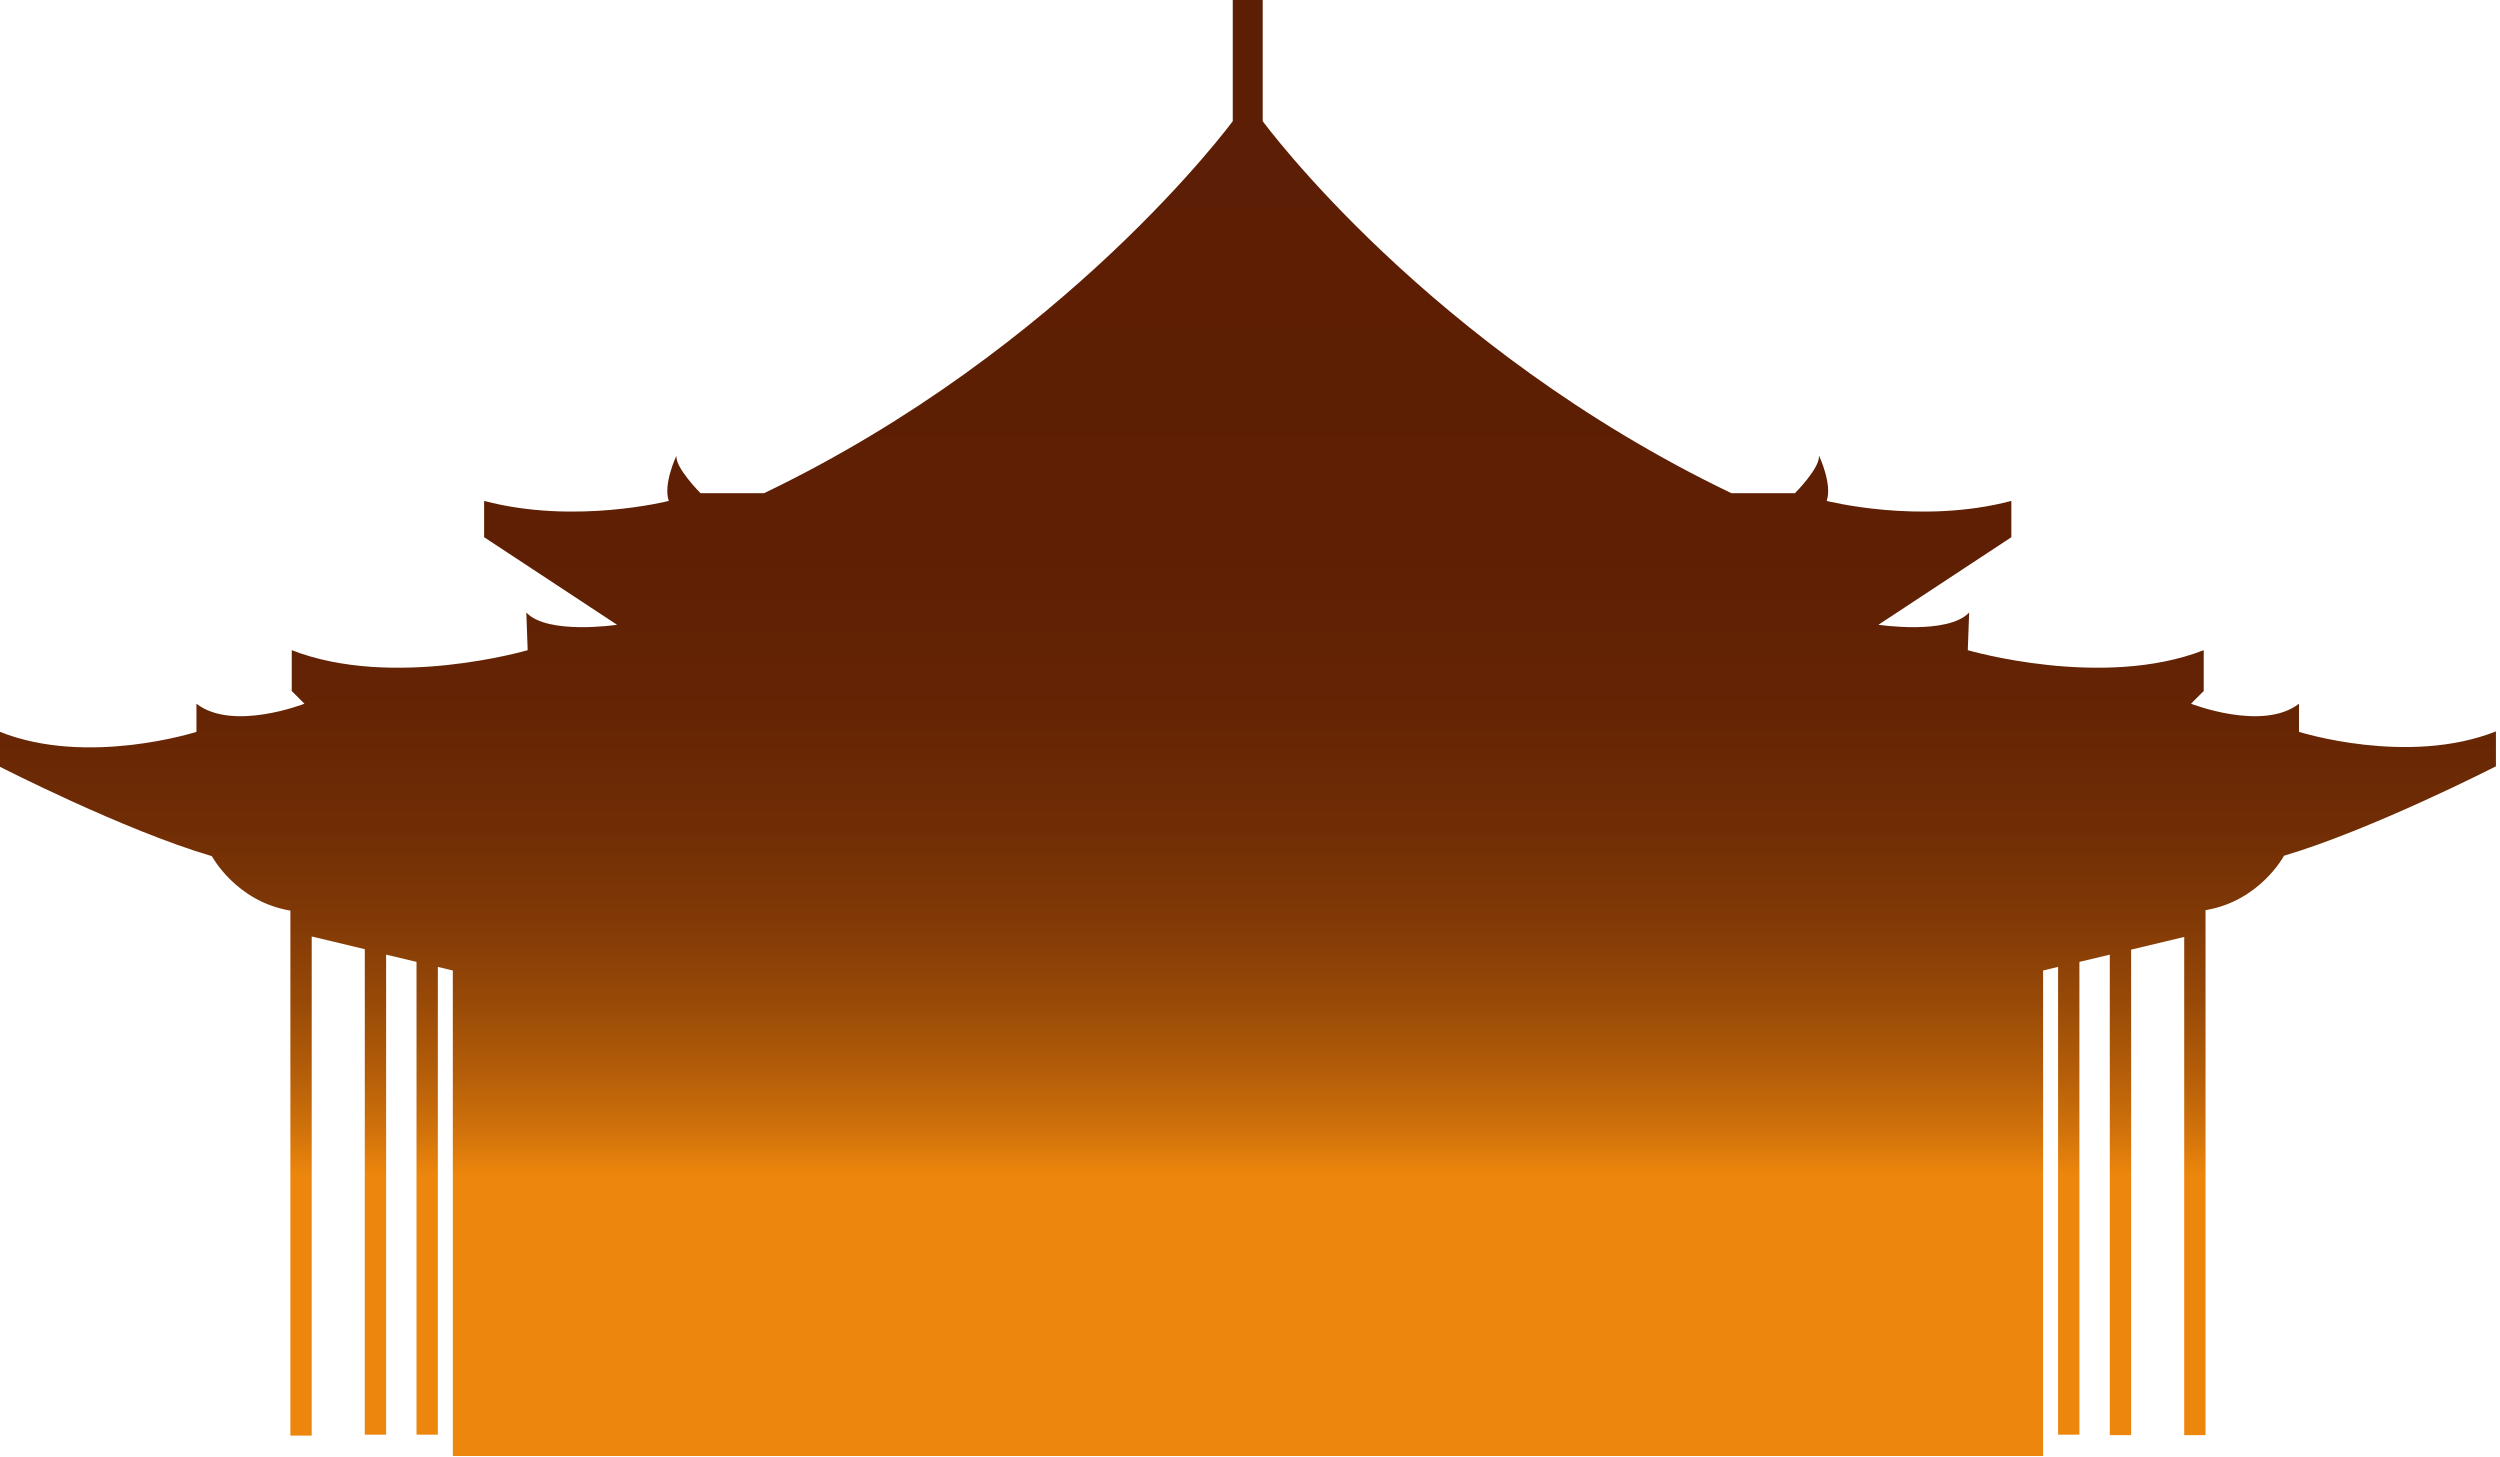
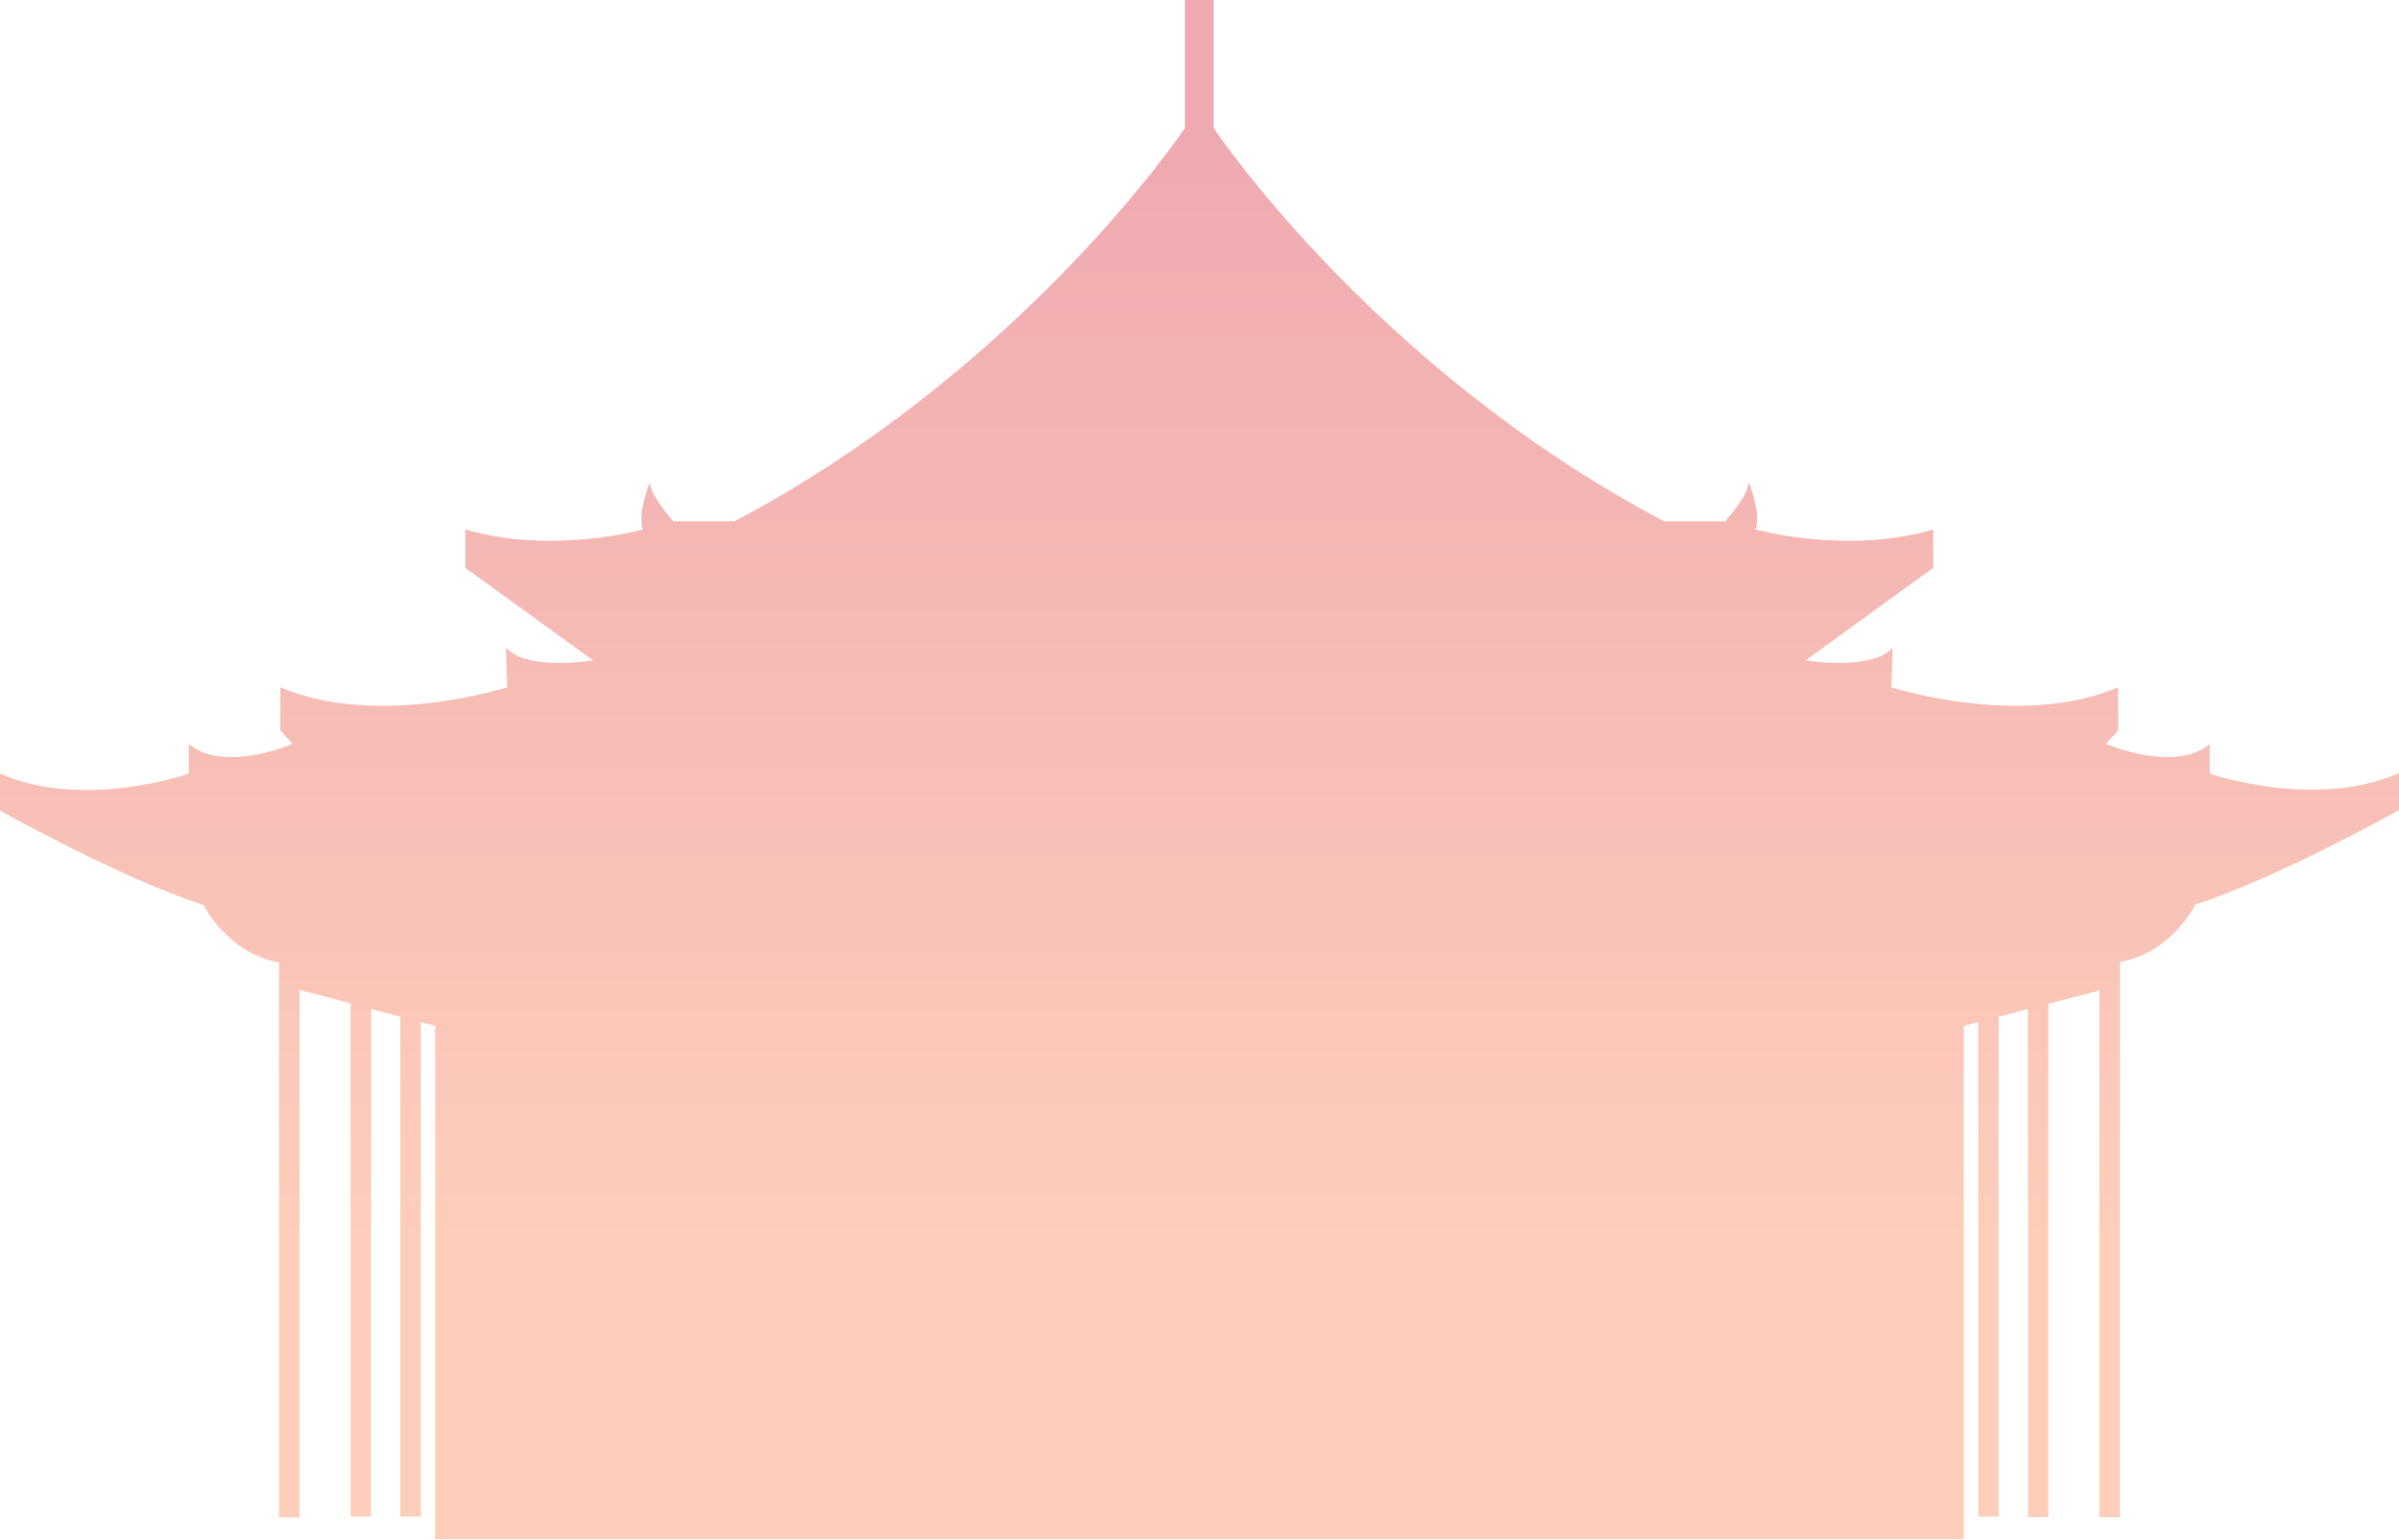
- <svg xmlns="http://www.w3.org/2000/svg" width="551" height="321" viewBox="0 0 551 321" fill="none">
-   <path d="M506.7 161.3V155.1C498.7 161.3 482.9 155.1 482.9 155.1L485.7 152.3V143.3C463.4 152 433.7 143.3 433.7 143.3L434 135C429.3 140 414 137.7 414 137.7L443.3 118.4V110.4C423.3 115.7 402.6 110.4 402.6 110.4C403.9 106.7 400.9 100.4 400.9 100.4C401.2 103.1 395.6 108.7 395.6 108.7H381.6C314.9 76.7 278.3 26.7 278.3 26.7V0H275H271.7V26.7C271.7 26.7 235 76.7 168.4 108.7H154.4C154.4 108.7 148.7 103 149.1 100.4C149.1 100.4 146.1 106.7 147.4 110.4C147.4 110.4 126.7 115.7 106.7 110.4V118.4L136 137.7C136 137.7 120.7 140 116 135L116.3 143.3C116.3 143.3 86.6 152 64.3 143.3V152.3L67.1 155.1C67.1 155.1 51.3 161.3 43.3 155.1V161.3C43.3 161.3 19.3 169 0 161.3V169C0 169 27.3 183 46.7 188.7C46.7 188.7 52 198.7 64 200.7V205.4V316.4H68.7V206.4L80.4 209.2V316.2H85.1V210.4L91.8 212V316.2H96.5V213.1L99.8 213.9V320.9H275H450.3V213.9L453.6 213.1V316.2H458.3V212L465 210.4V316.3H469.7V209.3L481.4 206.5V316.3H486.1V205.3V200.6C498.1 198.6 503.4 188.6 503.4 188.6C522.7 182.9 550.1 168.9 550.1 168.9V161.2C530.7 168.9 506.7 161.3 506.7 161.3Z" fill="url(#paint0_linear_3_1995)" />
+ <svg xmlns="http://www.w3.org/2000/svg" width="572" height="367" viewBox="0 0 572 367" fill="none">
+   <path d="M526.872 184.472V177.381C518.554 184.472 502.125 177.381 502.125 177.381L505.036 174.179V163.886C481.848 173.836 450.966 163.886 450.966 163.886L451.278 154.394C446.391 160.112 430.482 157.482 430.482 157.482L460.948 135.409V126.26C440.152 132.321 418.628 126.26 418.628 126.26C419.98 122.028 416.86 114.823 416.86 114.823C417.172 117.911 411.349 124.316 411.349 124.316H396.792C327.436 87.719 289.379 30.536 289.379 30.536V0H285.948H282.517V30.536C282.517 30.536 244.356 87.719 175.104 124.316H160.547C160.547 124.316 154.62 117.797 155.036 114.823C155.036 114.823 151.916 122.028 153.268 126.26C153.268 126.26 131.744 132.321 110.948 126.26V135.409L141.414 157.482C141.414 157.482 125.505 160.112 120.618 154.394L120.93 163.886C120.93 163.886 90.048 173.836 66.86 163.886V174.179L69.771 177.381C69.771 177.381 53.342 184.472 45.024 177.381V184.472C45.024 184.472 20.068 193.278 0 184.472V193.278C0 193.278 28.387 209.29 48.559 215.808C48.559 215.808 54.07 227.245 66.548 229.532V234.907V361.854H71.435V236.051L83.601 239.253V361.625H88.488V240.626L95.455 242.456V361.625H100.342V243.714L103.773 244.629V367H285.948H468.227V244.629L471.658 243.714V361.625H476.545V242.456L483.512 240.626V361.739H488.399V239.368L500.565 236.165V361.739H505.452V234.793V229.418C517.93 227.131 523.441 215.694 523.441 215.694C543.509 209.175 572 193.164 572 193.164V184.358C551.828 193.164 526.872 184.472 526.872 184.472Z" fill="url(#paint0_linear_108_9)" />
  <defs>
-     <linearGradient id="paint0_linear_3_1995" x1="274.99" y1="22" x2="274.99" y2="259.006" gradientUnits="userSpaceOnUse">
-       <stop stop-color="#5C1E04" />
-       <stop offset="0.418" stop-color="#5E1F04" />
-       <stop offset="0.569" stop-color="#652404" />
-       <stop offset="0.676" stop-color="#702D05" />
-       <stop offset="0.763" stop-color="#813906" />
-       <stop offset="0.837" stop-color="#974907" />
-       <stop offset="0.903" stop-color="#B35D09" />
-       <stop offset="0.961" stop-color="#D2730B" />
-       <stop offset="1" stop-color="#EC860C" />
+     <linearGradient id="paint0_linear_108_9" x1="285.938" y1="25.16" x2="285.938" y2="296.214" gradientUnits="userSpaceOnUse">
+       <stop stop-color="#EFA9B1" />
+       <stop offset="1" stop-color="#FDCEBA" />
    </linearGradient>
  </defs>
</svg>
